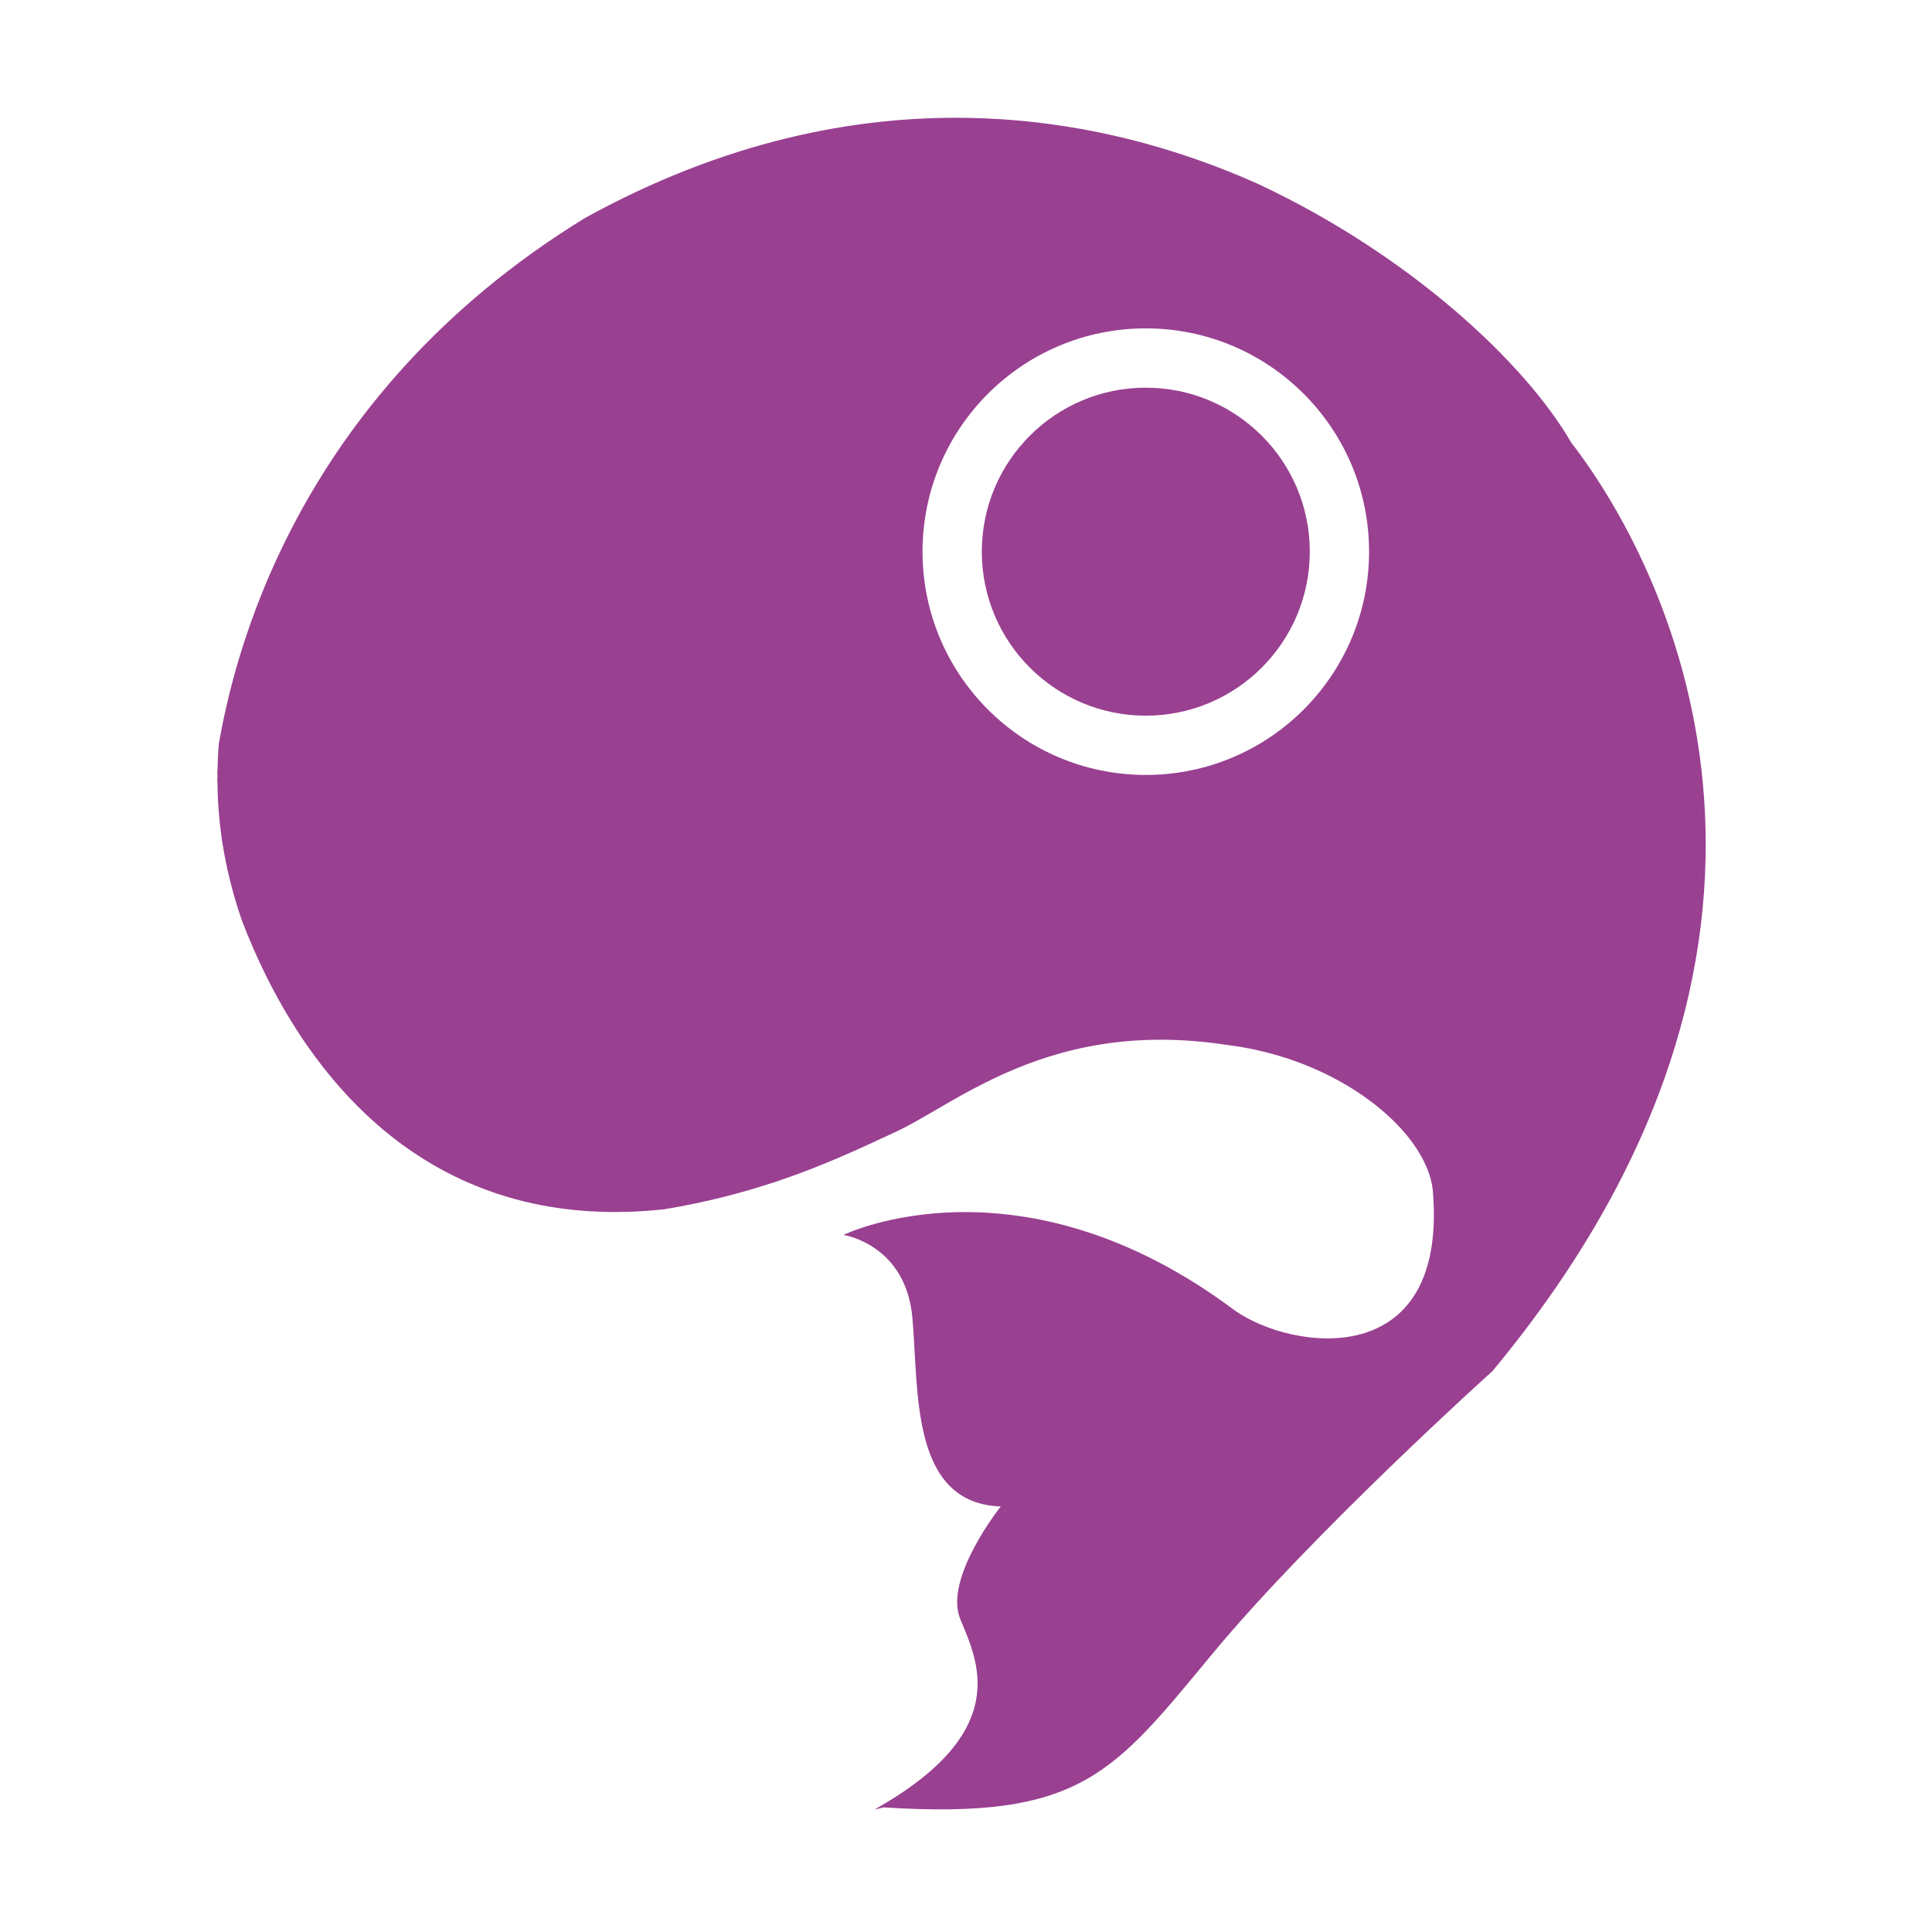
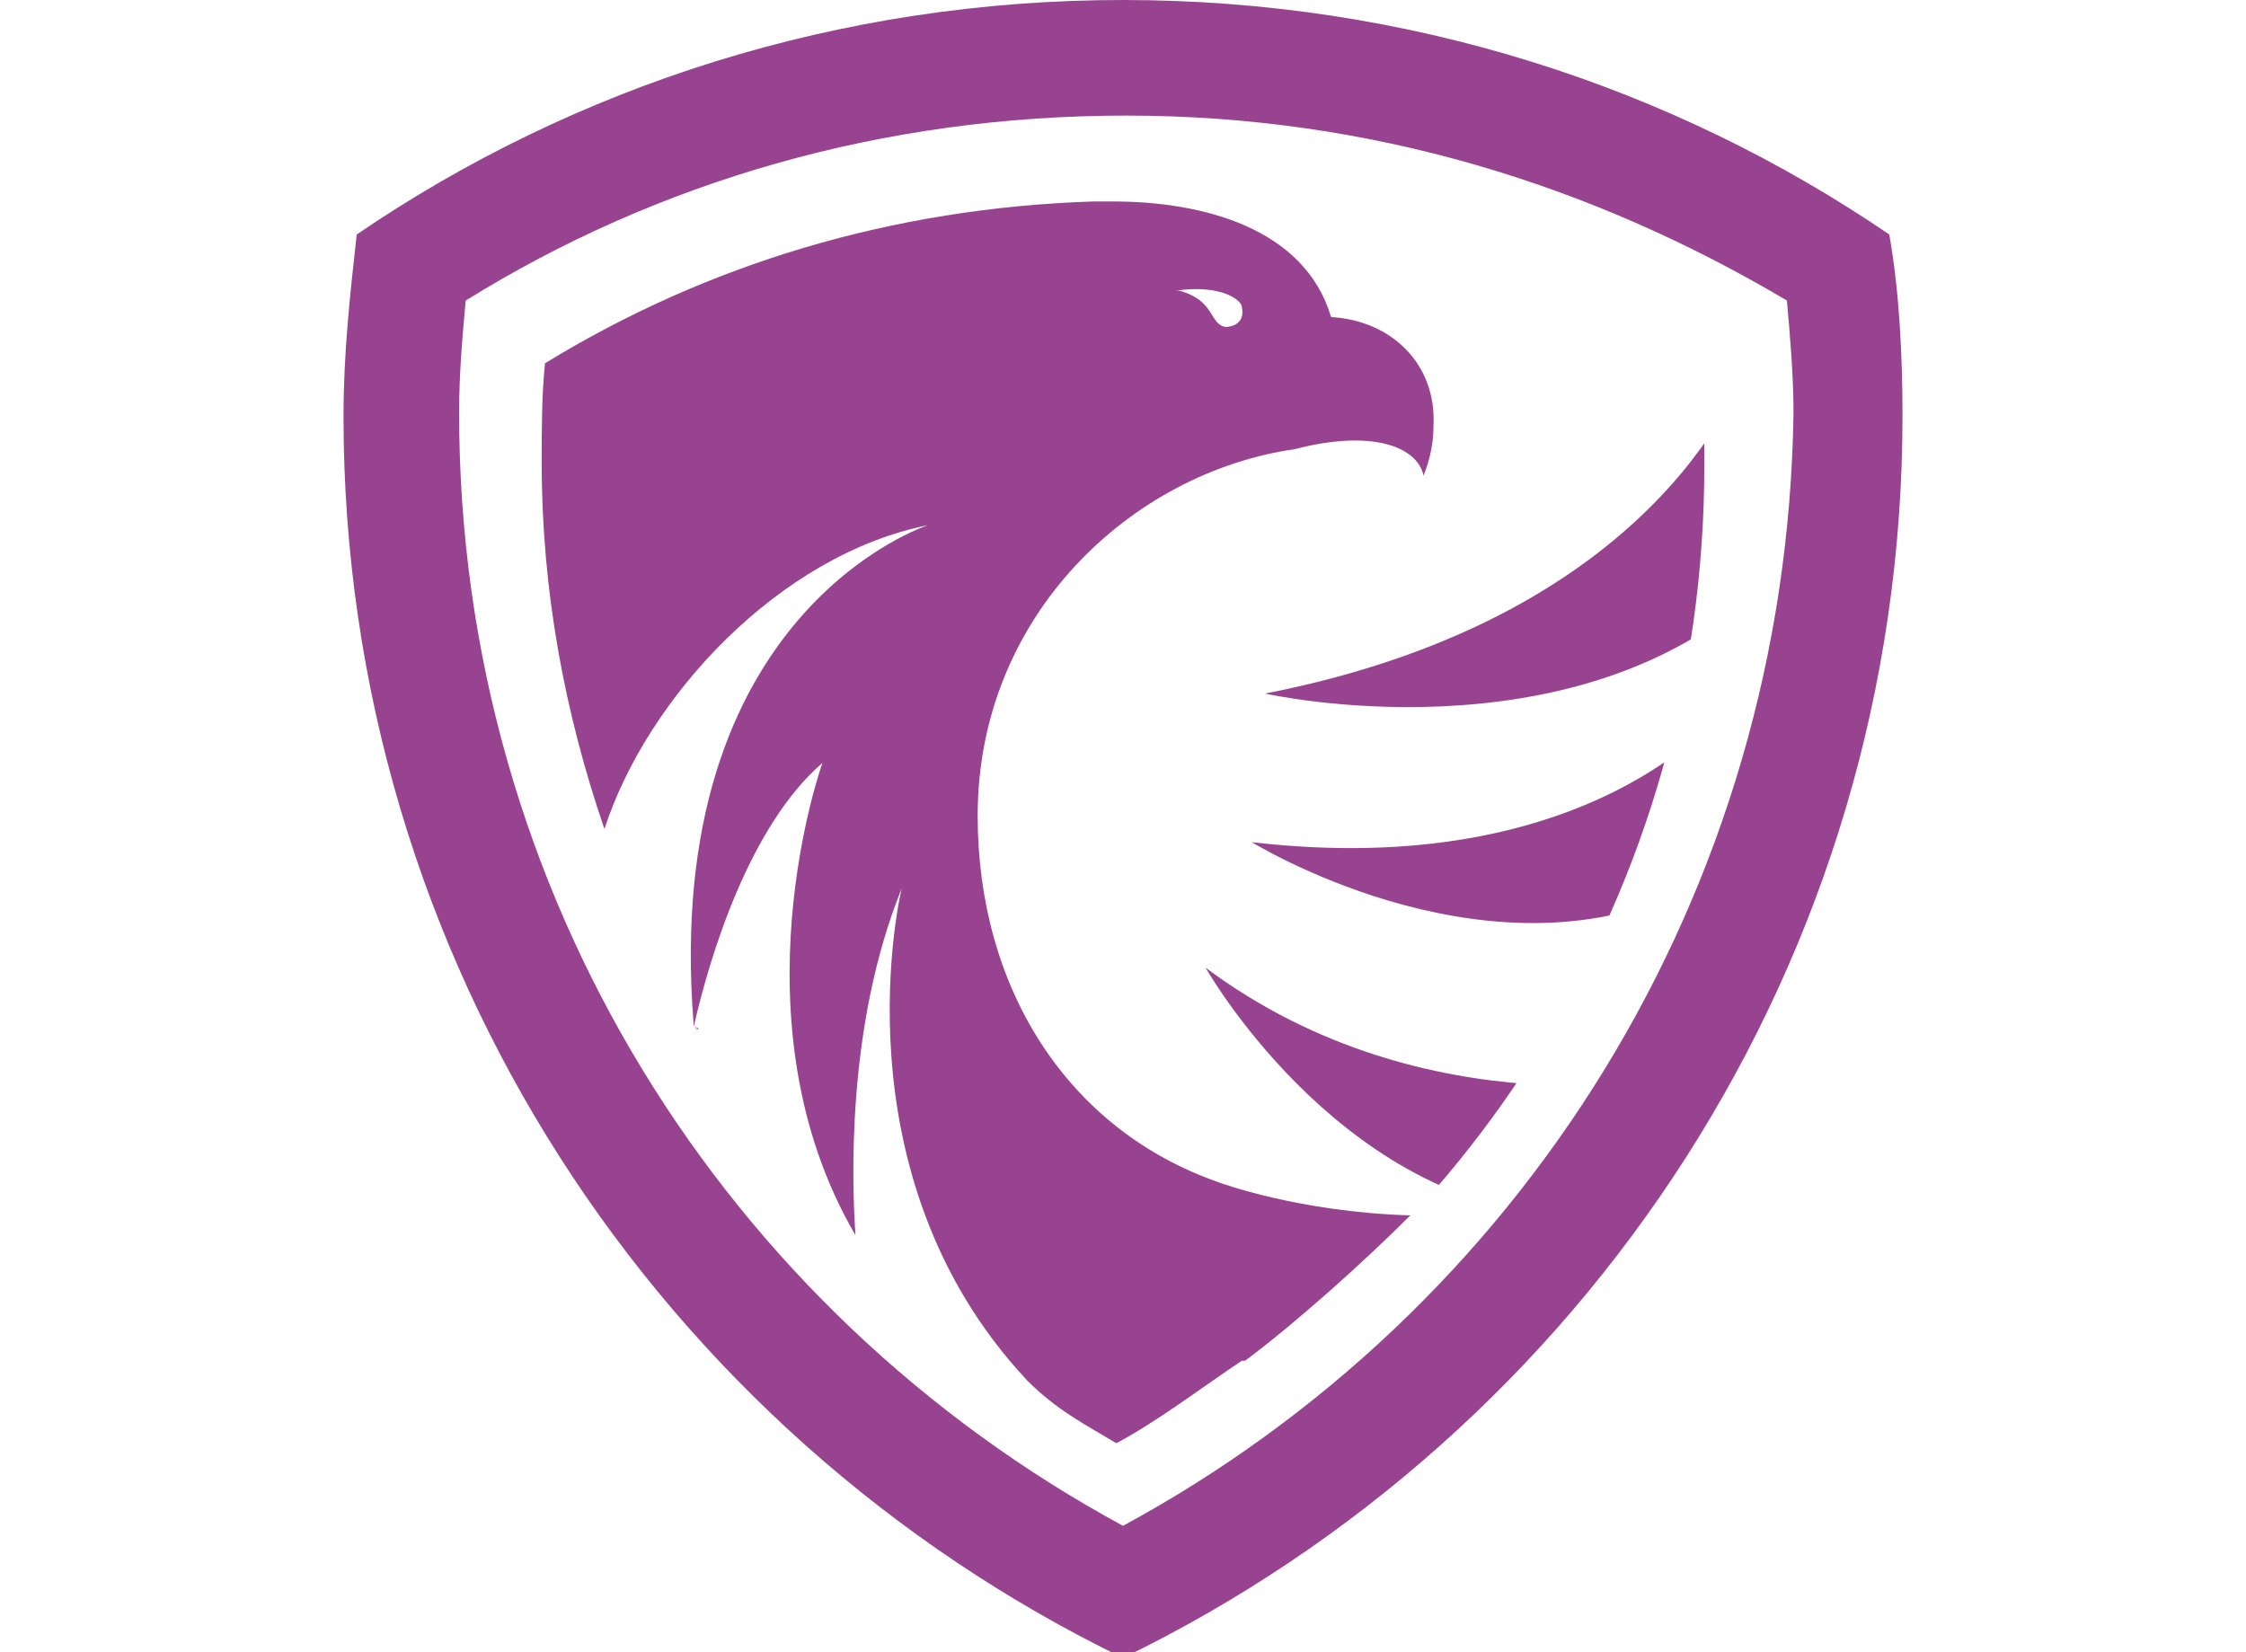
- <svg xmlns="http://www.w3.org/2000/svg" t="1605070767573" class="icon" viewBox="0 0 1024 1024" version="1.1" p-id="3474" data-spm-anchor-id="a313x.7781069.0.i27" width="100" height="100">
-   <defs>
-     <style type="text/css" />
-   </defs>
-   <path d="M607.285 205.477c-47.983 0-86.901 38.899-86.901 86.916 0 47.996 38.918 86.923 86.901 86.93 48.01 0 86.93-38.933 86.93-86.93C694.215 244.383 655.296 205.477 607.285 205.477z" fill="#994091" p-id="3475" data-spm-anchor-id="a313x.7781069.0.i28" class="" />
-   <path d="M832.778 234.569c-24.415-42.265-85.292-99.061-165.004-136.627-0.319-0.166-0.638-0.299-0.958-0.451l-0.639-0.277c-80.114-35.728-208.489-62.966-356.018 18.266-157.175 96.34-186.906 238.137-194.18 278.728-0.389 4.282-0.597 9.042-0.701 14.005-0.028-0.029-0.048-0.056-0.077-0.084-0.02 1.027 0.029 2.18 0.021 3.234-0.007 0.985-0.055 1.887-0.049 2.894 0.014 0.062 0.056 0.132 0.07 0.194 0.07 9.029 0.715 18.918 2.263 29.62-0.035-0.029-0.07-0.056-0.097-0.084 0.09 0.631 0.229 1.299 0.326 1.936 0.09 0.57 0.194 1.152 0.284 1.728 0.624 3.865 1.374 7.821 2.248 11.86 0.112 0.527 0.174 1.02 0.292 1.555 0.013 0.02 0.041 0.041 0.055 0.062 1.929 8.641 4.386 17.6 7.647 26.885 6.982 18.21 16.933 39.669 30.882 60.766l0.152 0.264c3.463 5.226 7.19 10.41 11.153 15.517l-0.007 0.042c0.208 0.271 0.43 0.535 0.645 0.805 0.09 0.118 0.174 0.243 0.27 0.361l0-0.014c24.644 31.389 59.017 59.448 106.389 71.016 0.007 0.013 0.013 0.02 0.013 0.034 0.23 0.056 0.473 0.097 0.695 0.153 0.18 0.042 0.347 0.097 0.527 0.139 0-0.007 0-0.014-0.007-0.028 21.604 5.122 45.859 6.836 73.126 3.872 21.916-3.651 40.626-8.55 57.386-14.047 0.007 0.014 0.013 0.028 0.02 0.042 0.666-0.216 1.29-0.444 1.942-0.666 0.444-0.145 0.923-0.284 1.361-0.43-0.007-0.007-0.014-0.021-0.014-0.028 23.762-8.037 43.485-17.294 62.293-26.052 11.187-5.233 24.428-13.983 40.737-22.639 0.021-0.013 0.042-0.02 0.062-0.035 1.985-1.048 4.032-2.096 6.107-3.136 27.191-13.644 62.522-25.886 110.116-22.208 6.17 0.479 12.513 1.174 19.113 2.221 37.573 4.817 69.635 21.881 88.942 41.687 11.236 11.535 18.154 23.984 19.279 35.498 8.036 96.556-74.548 84.827-104.932 63.465-113.496-85.055-206.248-40.667-207.421-40.099-0.021 0.007-0.035 0.007-0.055 0.014l0.02 0c0 0.007-0.02 0.013-0.02 0.013 0.02 0 0.041 0 0.061 0 0.666 0.097 32.979 5.316 36.471 43.735 3.511 38.809-1.277 98.388 46.858 100.198 0 0-30.299 37.913-21.5 59.573 8.856 21.666 28.718 59.309-45.289 100.961 0 0 1.798-0.334 4.789-1.048 105.078 6.704 121.866-18.397 174.554-81.856 52.938-63.792 148.043-149.375 148.043-149.375C978.766 500.687 888.492 306.801 832.778 234.569zM607.285 410.733c-65.333-0.006-118.326-52.987-118.326-118.34 0-65.374 52.993-118.346 118.326-118.346 65.388-0.007 118.354 52.986 118.354 118.346C725.639 357.74 672.674 410.733 607.285 410.733z" fill="#994091" p-id="3476" />
+ <svg xmlns="http://www.w3.org/2000/svg" xmlns:xlink="http://www.w3.org/1999/xlink" version="1.1" id="svg3093" x="0px" y="0px" viewBox="0 0 68 50" style="enable-background:new 0 0 68 50;" xml:space="preserve">
+   <style type="text/css">
+ 	.st0{fill:#984390;}
+ 	.st1{clip-path:url(#SVGID_2_);}
+ </style>
+   <g>
+     <path class="st0" d="M57.2,7.1C50.6,2.6,42.6,0,34,0S17.4,2.6,10.8,7.1c-0.2,1.8-0.4,3.6-0.4,5.5c0,16.5,9.6,30.8,23.6,37.6   c14-6.8,23.6-21.1,23.6-37.6C57.6,10.7,57.5,8.8,57.2,7.1z M34,46.2c-12-6.5-20.1-19.1-20.1-33.7c0-1.2,0.1-2.3,0.2-3.4   c5.8-3.6,12.6-5.6,20-5.6s14.1,2.1,20,5.6c0.1,1.1,0.2,2.3,0.2,3.4C54.1,27.1,46,39.7,34,46.2z" />
+     <g>
+       <defs>
+         <path id="SVGID_1_" d="M16.5,11.1c-0.1,1-0.1,2-0.1,3c0,12.7,7.1,23.8,17.6,29.5c10.5-5.7,17.6-16.7,17.6-29.5c0-1,0-2-0.1-3     C46.4,7.9,40.4,6.1,34,6.1S21.6,7.9,16.5,11.1z" />
+       </defs>
+       <clipPath id="SVGID_2_">
+         <use xlink:href="#SVGID_1_" style="overflow:visible;" />
+       </clipPath>
+       <g class="st1">
+         <path class="st0" d="M52.9,11c0,0-2.3,7.6-14.6,10c0,0,9.3,2.1,15-3.2C59.1,12.6,52.9,11,52.9,11z" />
+         <path class="st0" d="M52.2,21.5c0,0-4,5.2-14.3,4c0,0,6.8,4.2,12.8,1.6C56.7,24.4,52.2,21.5,52.2,21.5z" />
+         <path class="st0" d="M36.5,29.3c0,0,3.9,6.9,10.5,7.5c6.5,0.6,4-4.2,4-4.2S43.2,34.3,36.5,29.3z" />
+       </g>
+     </g>
+     <g>
+       <path class="st0" d="M26,37.5C26,37.5,26,37.5,26,37.5C26,37.5,26,37.5,26,37.5C25.7,37.2,26.4,37.9,26,37.5z" />
+       <path class="st0" d="M21.1,31.1C21.1,31.1,21.1,31.1,21.1,31.1C21.1,31.2,21.2,31.2,21.1,31.1z" />
+       <path class="st0" d="M40.3,9.6c-0.8-2.7-3.9-3.5-6.6-3.5c-0.2,0-0.4,0-0.6,0c-6.1,0.2-11.7,1.9-16.6,4.9c-0.1,1-0.1,2-0.1,3    c0,3.9,0.7,7.6,1.9,11.1c1.3-4,5.3-8.3,9.8-9.2c0,0-8.1,2.6-7.1,15.1c0,0,0,0,0,0.1c0.5-2.2,1.7-6.1,3.9-8c0,0-2.8,7.8,1,14.3    c-0.1-1.5-0.3-6.3,1.4-10.5c0,0-2.1,8.6,3.8,14.9v0c0.9,0.9,1.7,1.3,2.7,1.9c1.3-0.7,2.6-1.7,3.8-2.5c0,0,0,0,0,0c0,0,0,0,0.1,0    c0,0,0,0,0,0c1.6-1.2,3.6-3,5-4.4c-3.4-0.1-5.8-1-5.8-1c-4.6-1.6-7.3-5.9-7.3-11.1c0-6.1,4.7-10.4,9.6-11.1    c2.3-0.6,3.7-0.1,3.9,0.8c0.2-0.5,0.3-1,0.3-1.5C43.5,11,42.1,9.7,40.3,9.6z M37.1,9.9c-0.5-0.1-0.3-0.8-1.4-1.1c0,0,0,0-0.1,0    c1.4-0.2,2,0.3,2,0.5C37.7,9.8,37.3,9.9,37.1,9.9z" />
+       <path class="st0" d="M21.1,31.2C21.1,31.2,21.1,31.2,21.1,31.2C21.1,31.1,21,31,21.1,31.2z" />
+     </g>
+   </g>
</svg>
